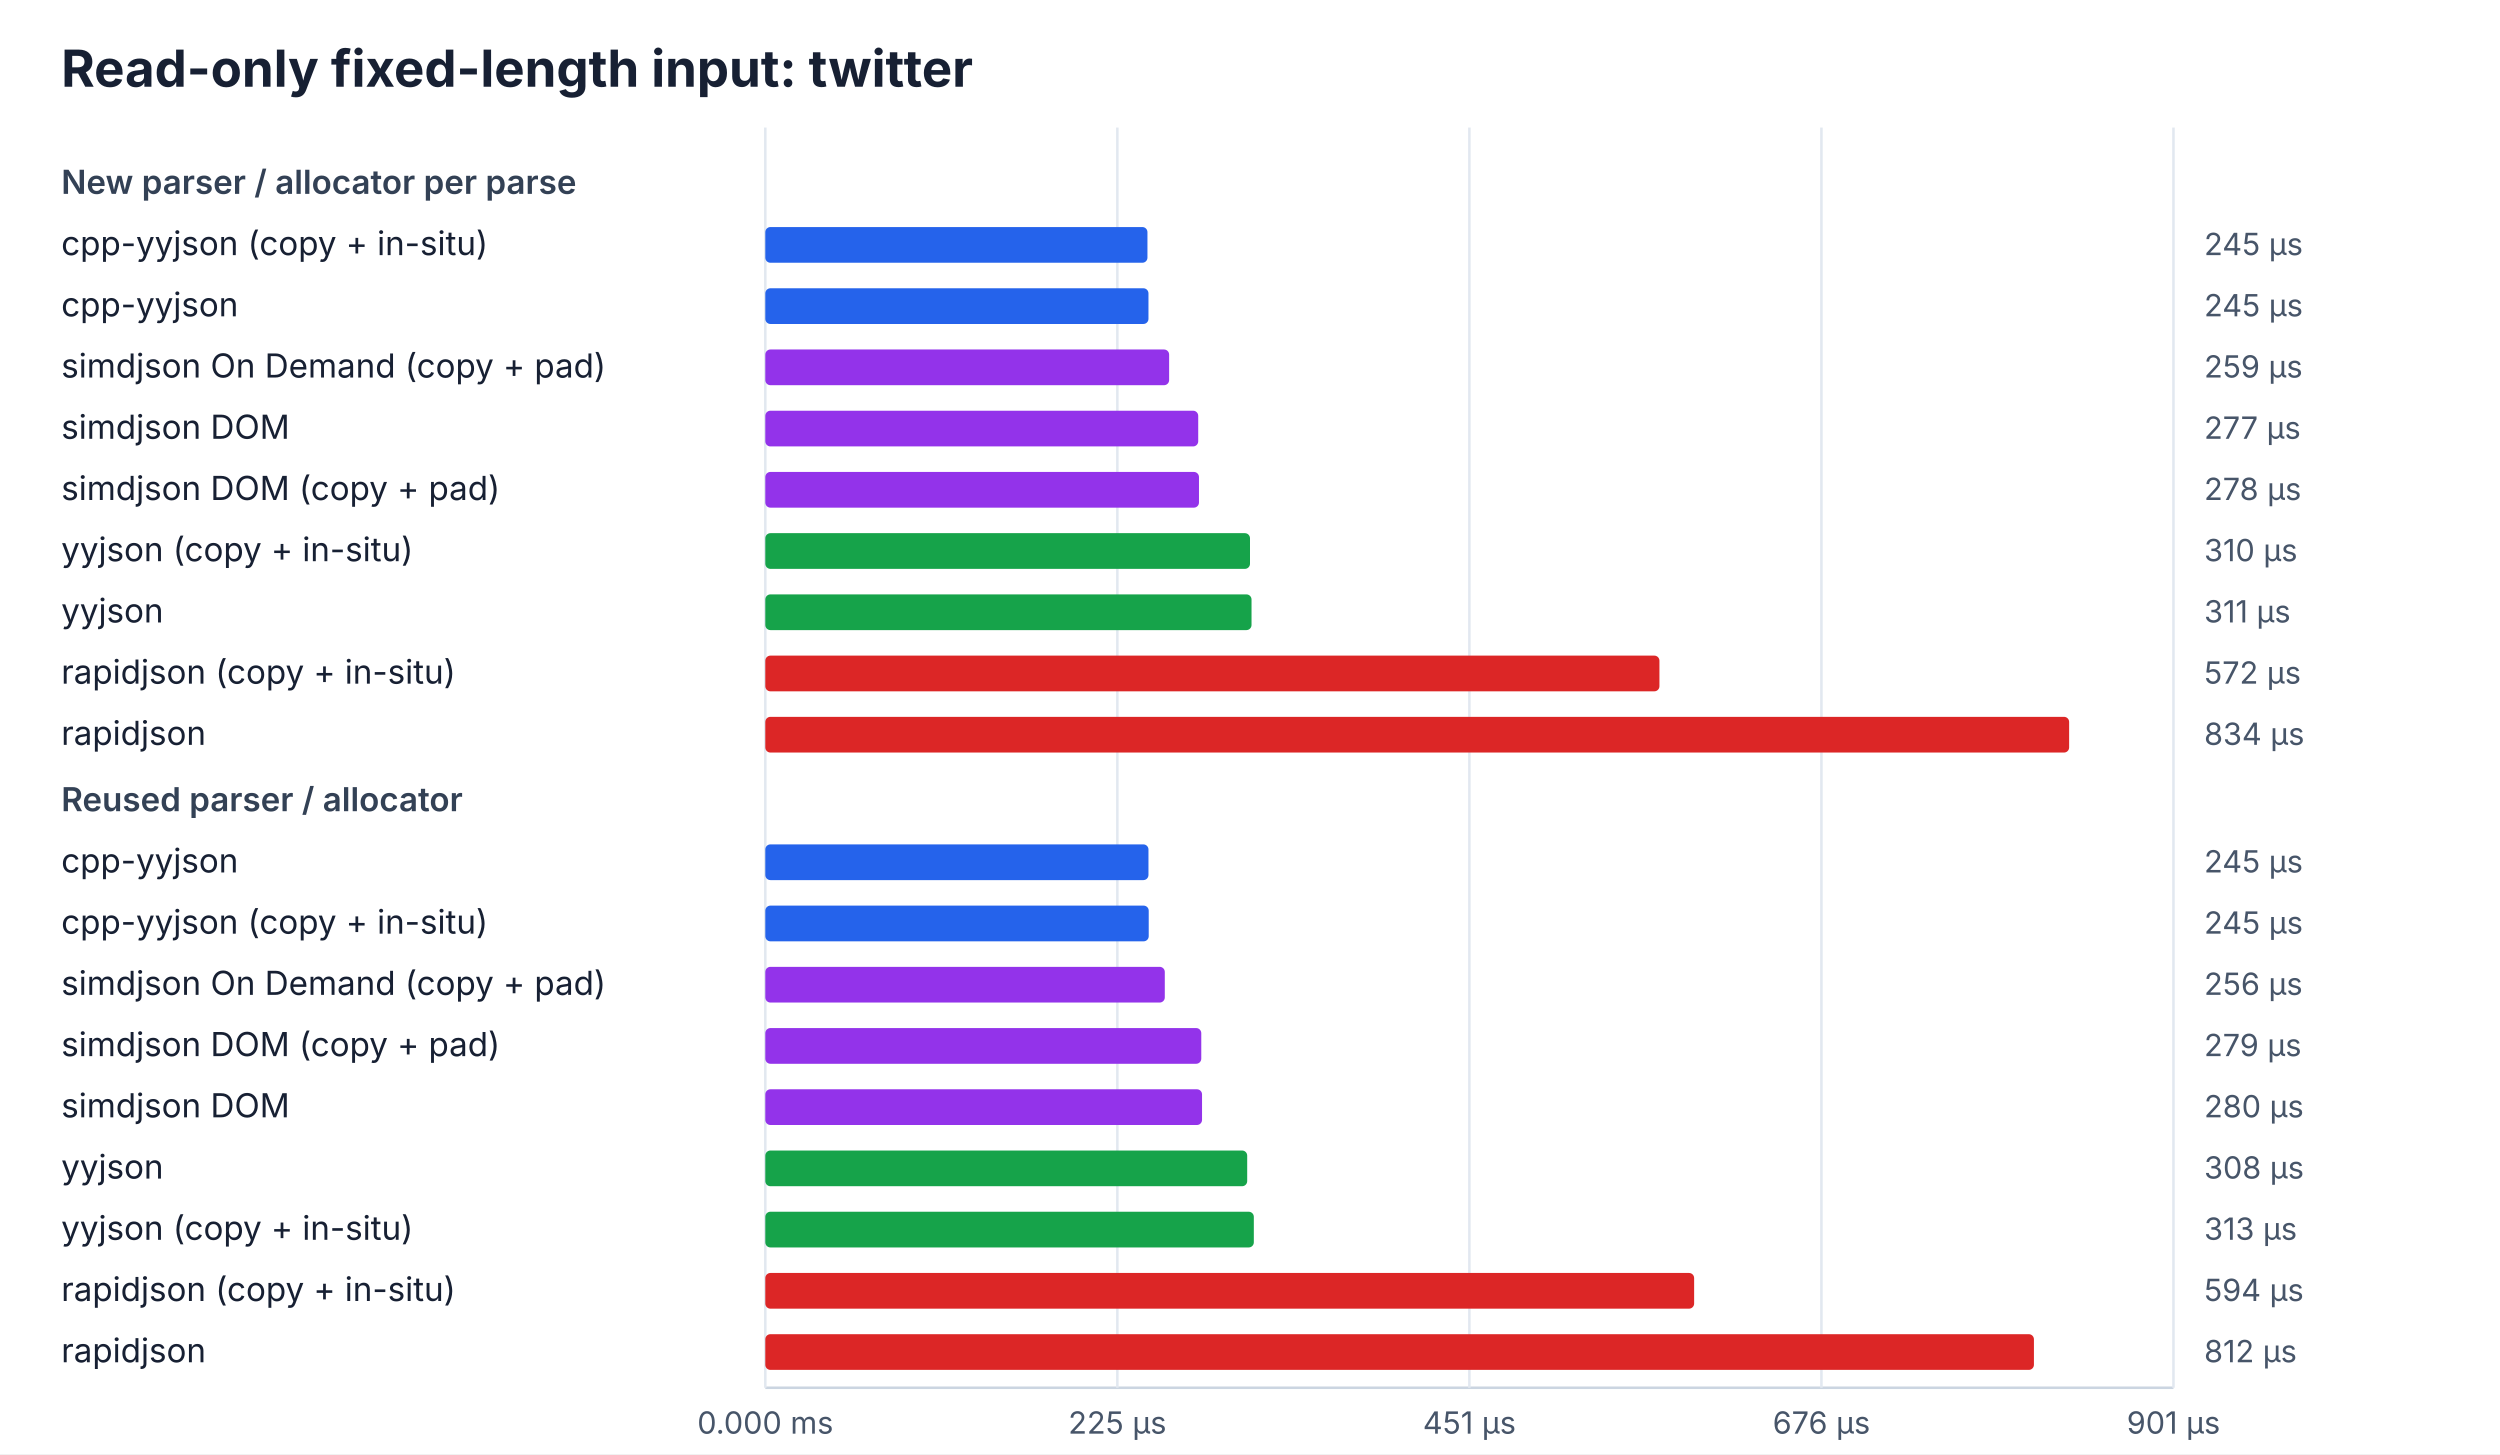
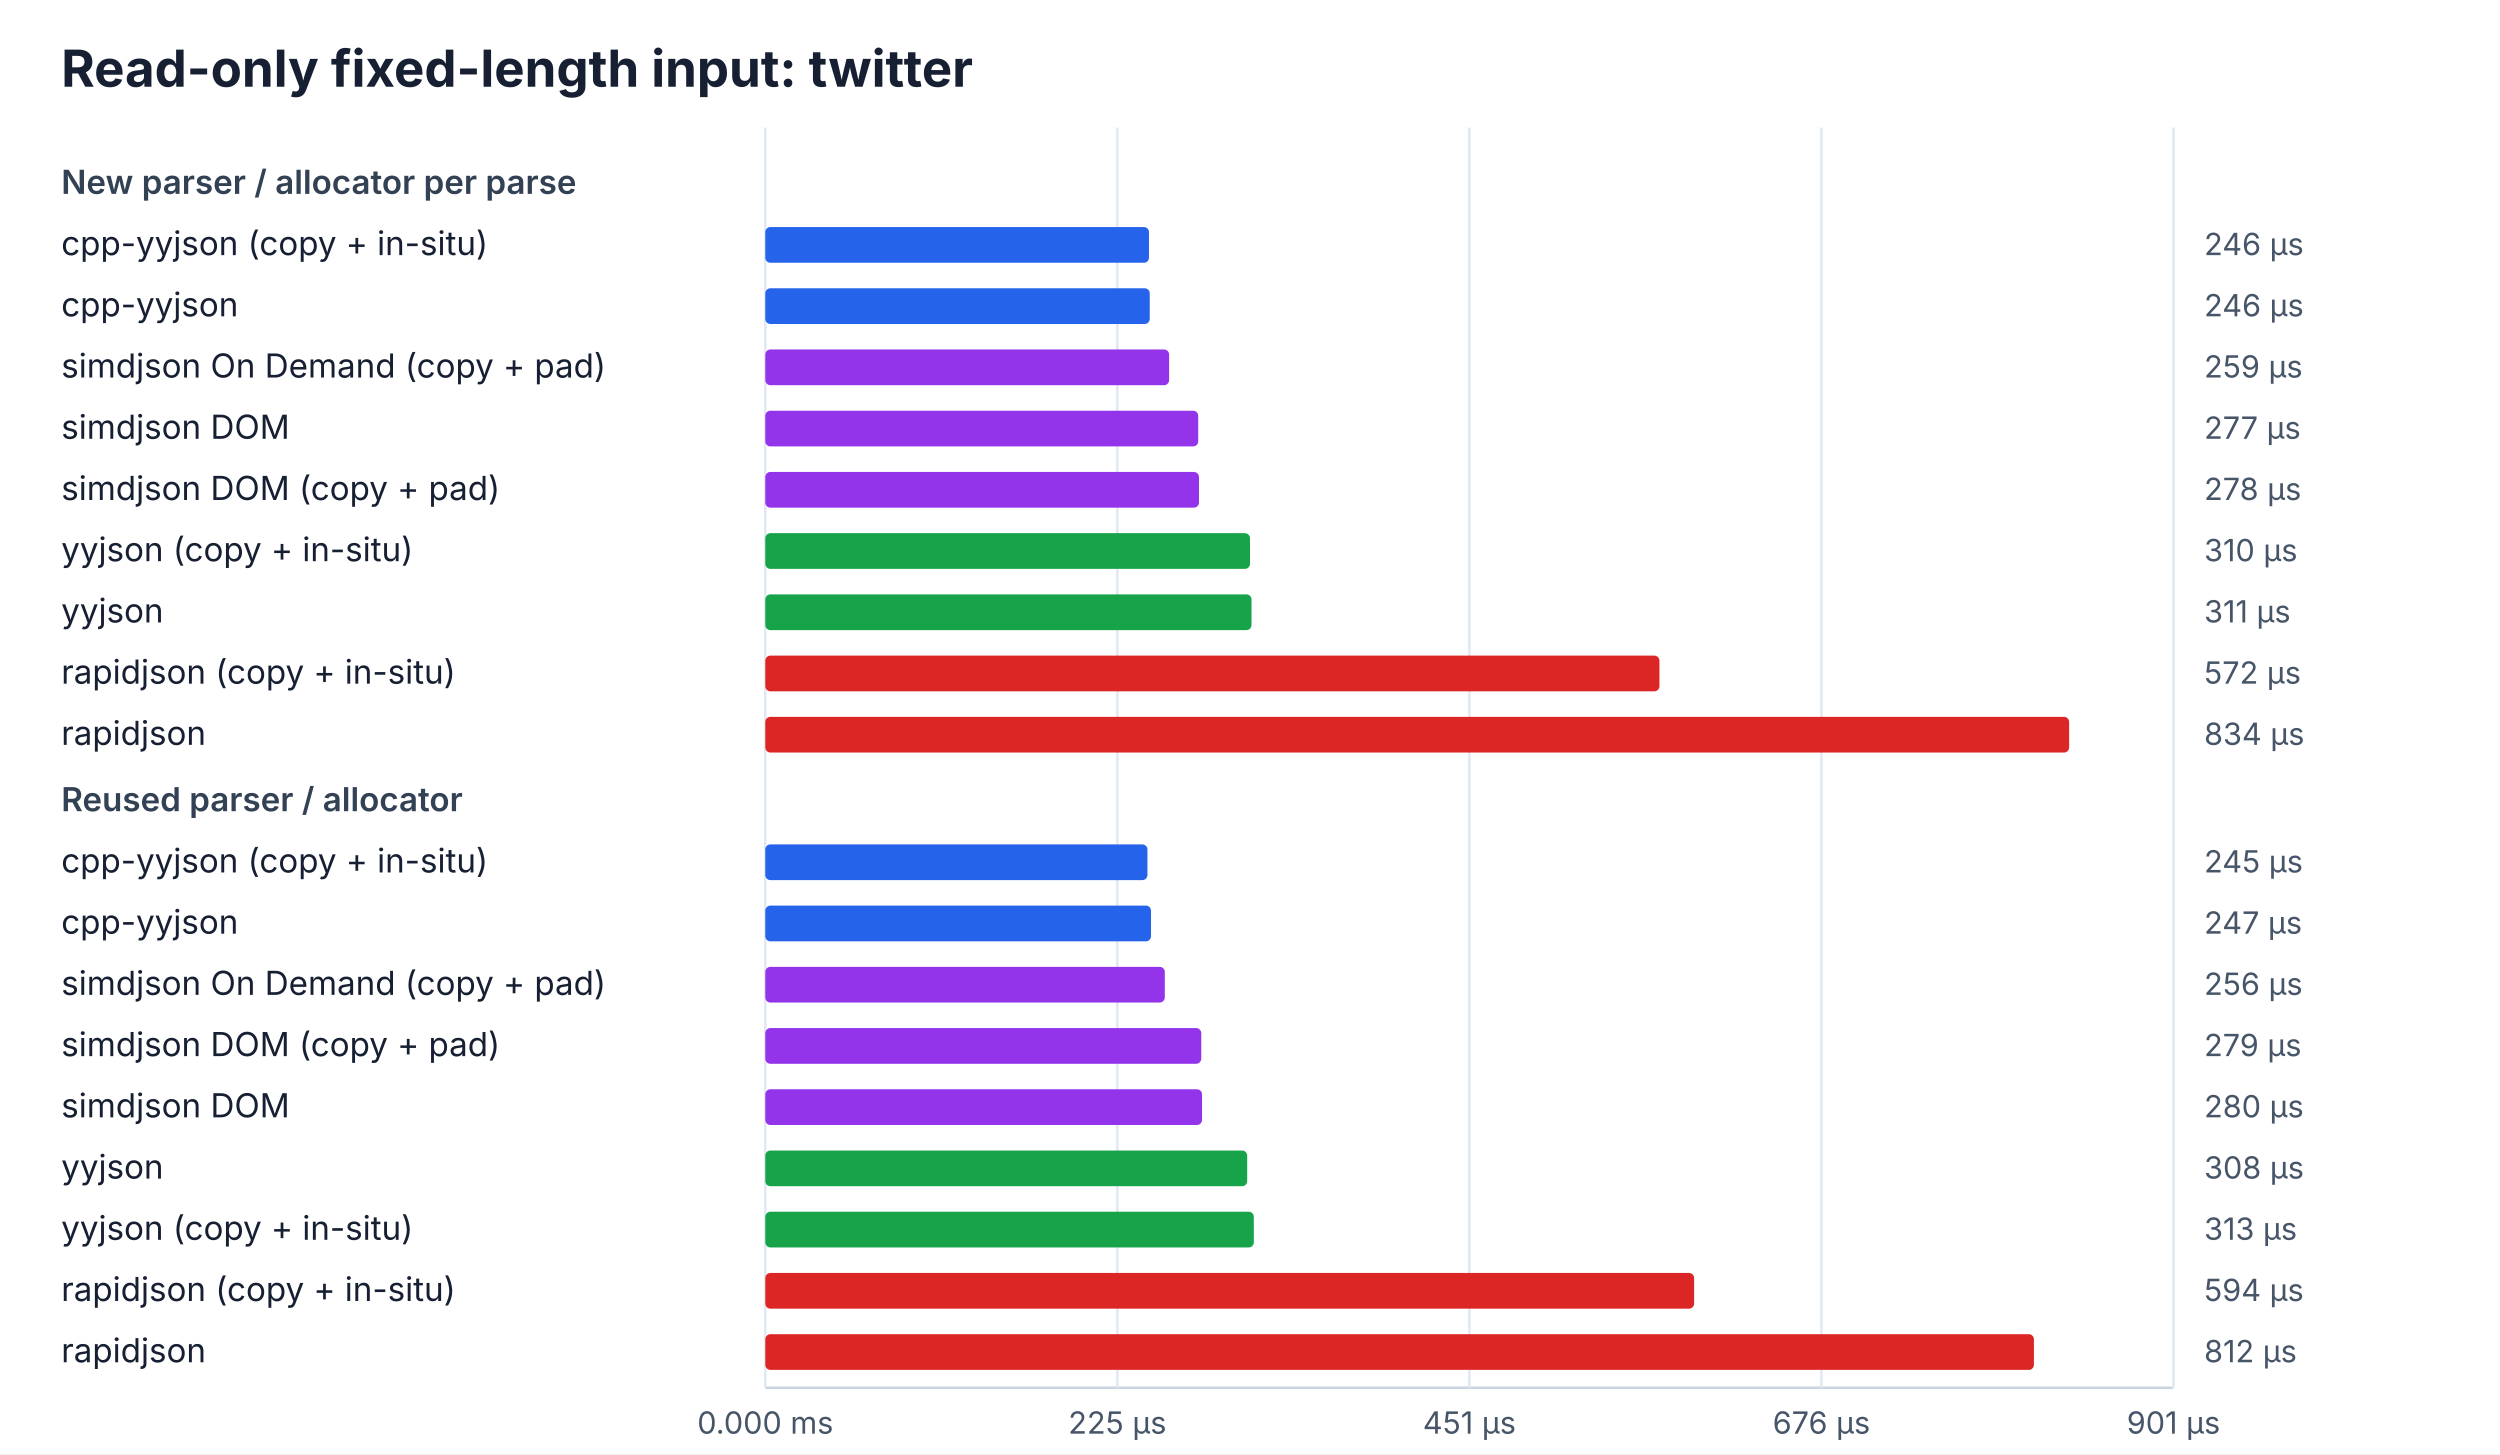
<svg xmlns="http://www.w3.org/2000/svg" width="980" height="570" viewBox="0 0 980 570">
  <rect width="100%" height="100%" fill="#ffffff" />
  <style>text{font-family:ui-sans-serif,system-ui,-apple-system,BlinkMacSystemFont,"Segoe UI",sans-serif;fill:#172033}.title{font-size:20px;font-weight:700}.heading{font-size:13px;font-weight:600;fill:#334155}.label{font-size:13px}.value{font-size:12px;fill:#475569}.axis{stroke:#cbd5e1;stroke-width:1}.grid{stroke:#e2e8f0;stroke-width:1}</style>
  <text x="24" y="34" class="title">Read-only fixed-length input: twitter</text>
  <line x1="300" y1="544" x2="852" y2="544" class="axis" />
  <line x1="300.0" y1="50" x2="300.0" y2="544" class="grid" />
  <text x="300.0" y="562" class="value" text-anchor="middle">0.000 ms</text>
  <line x1="438.0" y1="50" x2="438.0" y2="544" class="grid" />
  <text x="438.0" y="562" class="value" text-anchor="middle">225 µs</text>
  <line x1="576.0" y1="50" x2="576.0" y2="544" class="grid" />
  <text x="576.0" y="562" class="value" text-anchor="middle">451 µs</text>
  <line x1="714.0" y1="50" x2="714.0" y2="544" class="grid" />
  <text x="714.0" y="562" class="value" text-anchor="middle">676 µs</text>
  <line x1="852.0" y1="50" x2="852.0" y2="544" class="grid" />
  <text x="852.0" y="562" class="value" text-anchor="middle">901 µs</text>
  <text x="24" y="76" class="heading">New parser / allocator per parse</text>
  <text x="24" y="100" class="label">cpp-yyjson (copy + in-situ)</text>
-   <rect x="300" y="89" width="149.8" height="14" rx="2" fill="#2563eb" />
-   <text x="864" y="100" class="value">245 µs</text>
+   <rect x="300" y="89" width="150.4" height="14" rx="2" fill="#2563eb" />
+   <text x="864" y="100" class="value">246 µs</text>
  <text x="24" y="124" class="label">cpp-yyjson</text>
-   <rect x="300" y="113" width="150.2" height="14" rx="2" fill="#2563eb" />
-   <text x="864" y="124" class="value">245 µs</text>
+   <rect x="300" y="113" width="150.7" height="14" rx="2" fill="#2563eb" />
+   <text x="864" y="124" class="value">246 µs</text>
  <text x="24" y="148" class="label">simdjson On Demand (copy + pad)</text>
  <rect x="300" y="137" width="158.3" height="14" rx="2" fill="#9333ea" />
  <text x="864" y="148" class="value">259 µs</text>
  <text x="24" y="172" class="label">simdjson DOM</text>
  <rect x="300" y="161" width="169.7" height="14" rx="2" fill="#9333ea" />
  <text x="864" y="172" class="value">277 µs</text>
  <text x="24" y="196" class="label">simdjson DOM (copy + pad)</text>
  <rect x="300" y="185" width="170.0" height="14" rx="2" fill="#9333ea" />
  <text x="864" y="196" class="value">278 µs</text>
  <text x="24" y="220" class="label">yyjson (copy + in-situ)</text>
  <rect x="300" y="209" width="190.0" height="14" rx="2" fill="#16a34a" />
  <text x="864" y="220" class="value">310 µs</text>
  <text x="24" y="244" class="label">yyjson</text>
  <rect x="300" y="233" width="190.6" height="14" rx="2" fill="#16a34a" />
  <text x="864" y="244" class="value">311 µs</text>
  <text x="24" y="268" class="label">rapidjson (copy + in-situ)</text>
  <rect x="300" y="257" width="350.5" height="14" rx="2" fill="#dc2626" />
  <text x="864" y="268" class="value">572 µs</text>
  <text x="24" y="292" class="label">rapidjson</text>
  <rect x="300" y="281" width="511.1" height="14" rx="2" fill="#dc2626" />
  <text x="864" y="292" class="value">834 µs</text>
  <text x="24" y="318" class="heading">Reused parser / allocator</text>
-   <text x="24" y="342" class="label">cpp-yyjson</text>
-   <rect x="300" y="331" width="150.2" height="14" rx="2" fill="#2563eb" />
+   <text x="24" y="342" class="label">cpp-yyjson (copy + in-situ)</text>
+   <rect x="300" y="331" width="149.8" height="14" rx="2" fill="#2563eb" />
  <text x="864" y="342" class="value">245 µs</text>
-   <text x="24" y="366" class="label">cpp-yyjson (copy + in-situ)</text>
-   <rect x="300" y="355" width="150.3" height="14" rx="2" fill="#2563eb" />
-   <text x="864" y="366" class="value">245 µs</text>
+   <text x="24" y="366" class="label">cpp-yyjson</text>
+   <rect x="300" y="355" width="151.2" height="14" rx="2" fill="#2563eb" />
+   <text x="864" y="366" class="value">247 µs</text>
  <text x="24" y="390" class="label">simdjson On Demand (copy + pad)</text>
  <rect x="300" y="379" width="156.6" height="14" rx="2" fill="#9333ea" />
  <text x="864" y="390" class="value">256 µs</text>
  <text x="24" y="414" class="label">simdjson DOM (copy + pad)</text>
  <rect x="300" y="403" width="170.9" height="14" rx="2" fill="#9333ea" />
  <text x="864" y="414" class="value">279 µs</text>
  <text x="24" y="438" class="label">simdjson DOM</text>
  <rect x="300" y="427" width="171.2" height="14" rx="2" fill="#9333ea" />
  <text x="864" y="438" class="value">280 µs</text>
  <text x="24" y="462" class="label">yyjson</text>
  <rect x="300" y="451" width="188.9" height="14" rx="2" fill="#16a34a" />
  <text x="864" y="462" class="value">308 µs</text>
  <text x="24" y="486" class="label">yyjson (copy + in-situ)</text>
  <rect x="300" y="475" width="191.5" height="14" rx="2" fill="#16a34a" />
  <text x="864" y="486" class="value">313 µs</text>
  <text x="24" y="510" class="label">rapidjson (copy + in-situ)</text>
  <rect x="300" y="499" width="364.1" height="14" rx="2" fill="#dc2626" />
  <text x="864" y="510" class="value">594 µs</text>
  <text x="24" y="534" class="label">rapidjson</text>
  <rect x="300" y="523" width="497.3" height="14" rx="2" fill="#dc2626" />
  <text x="864" y="534" class="value">812 µs</text>
</svg>
